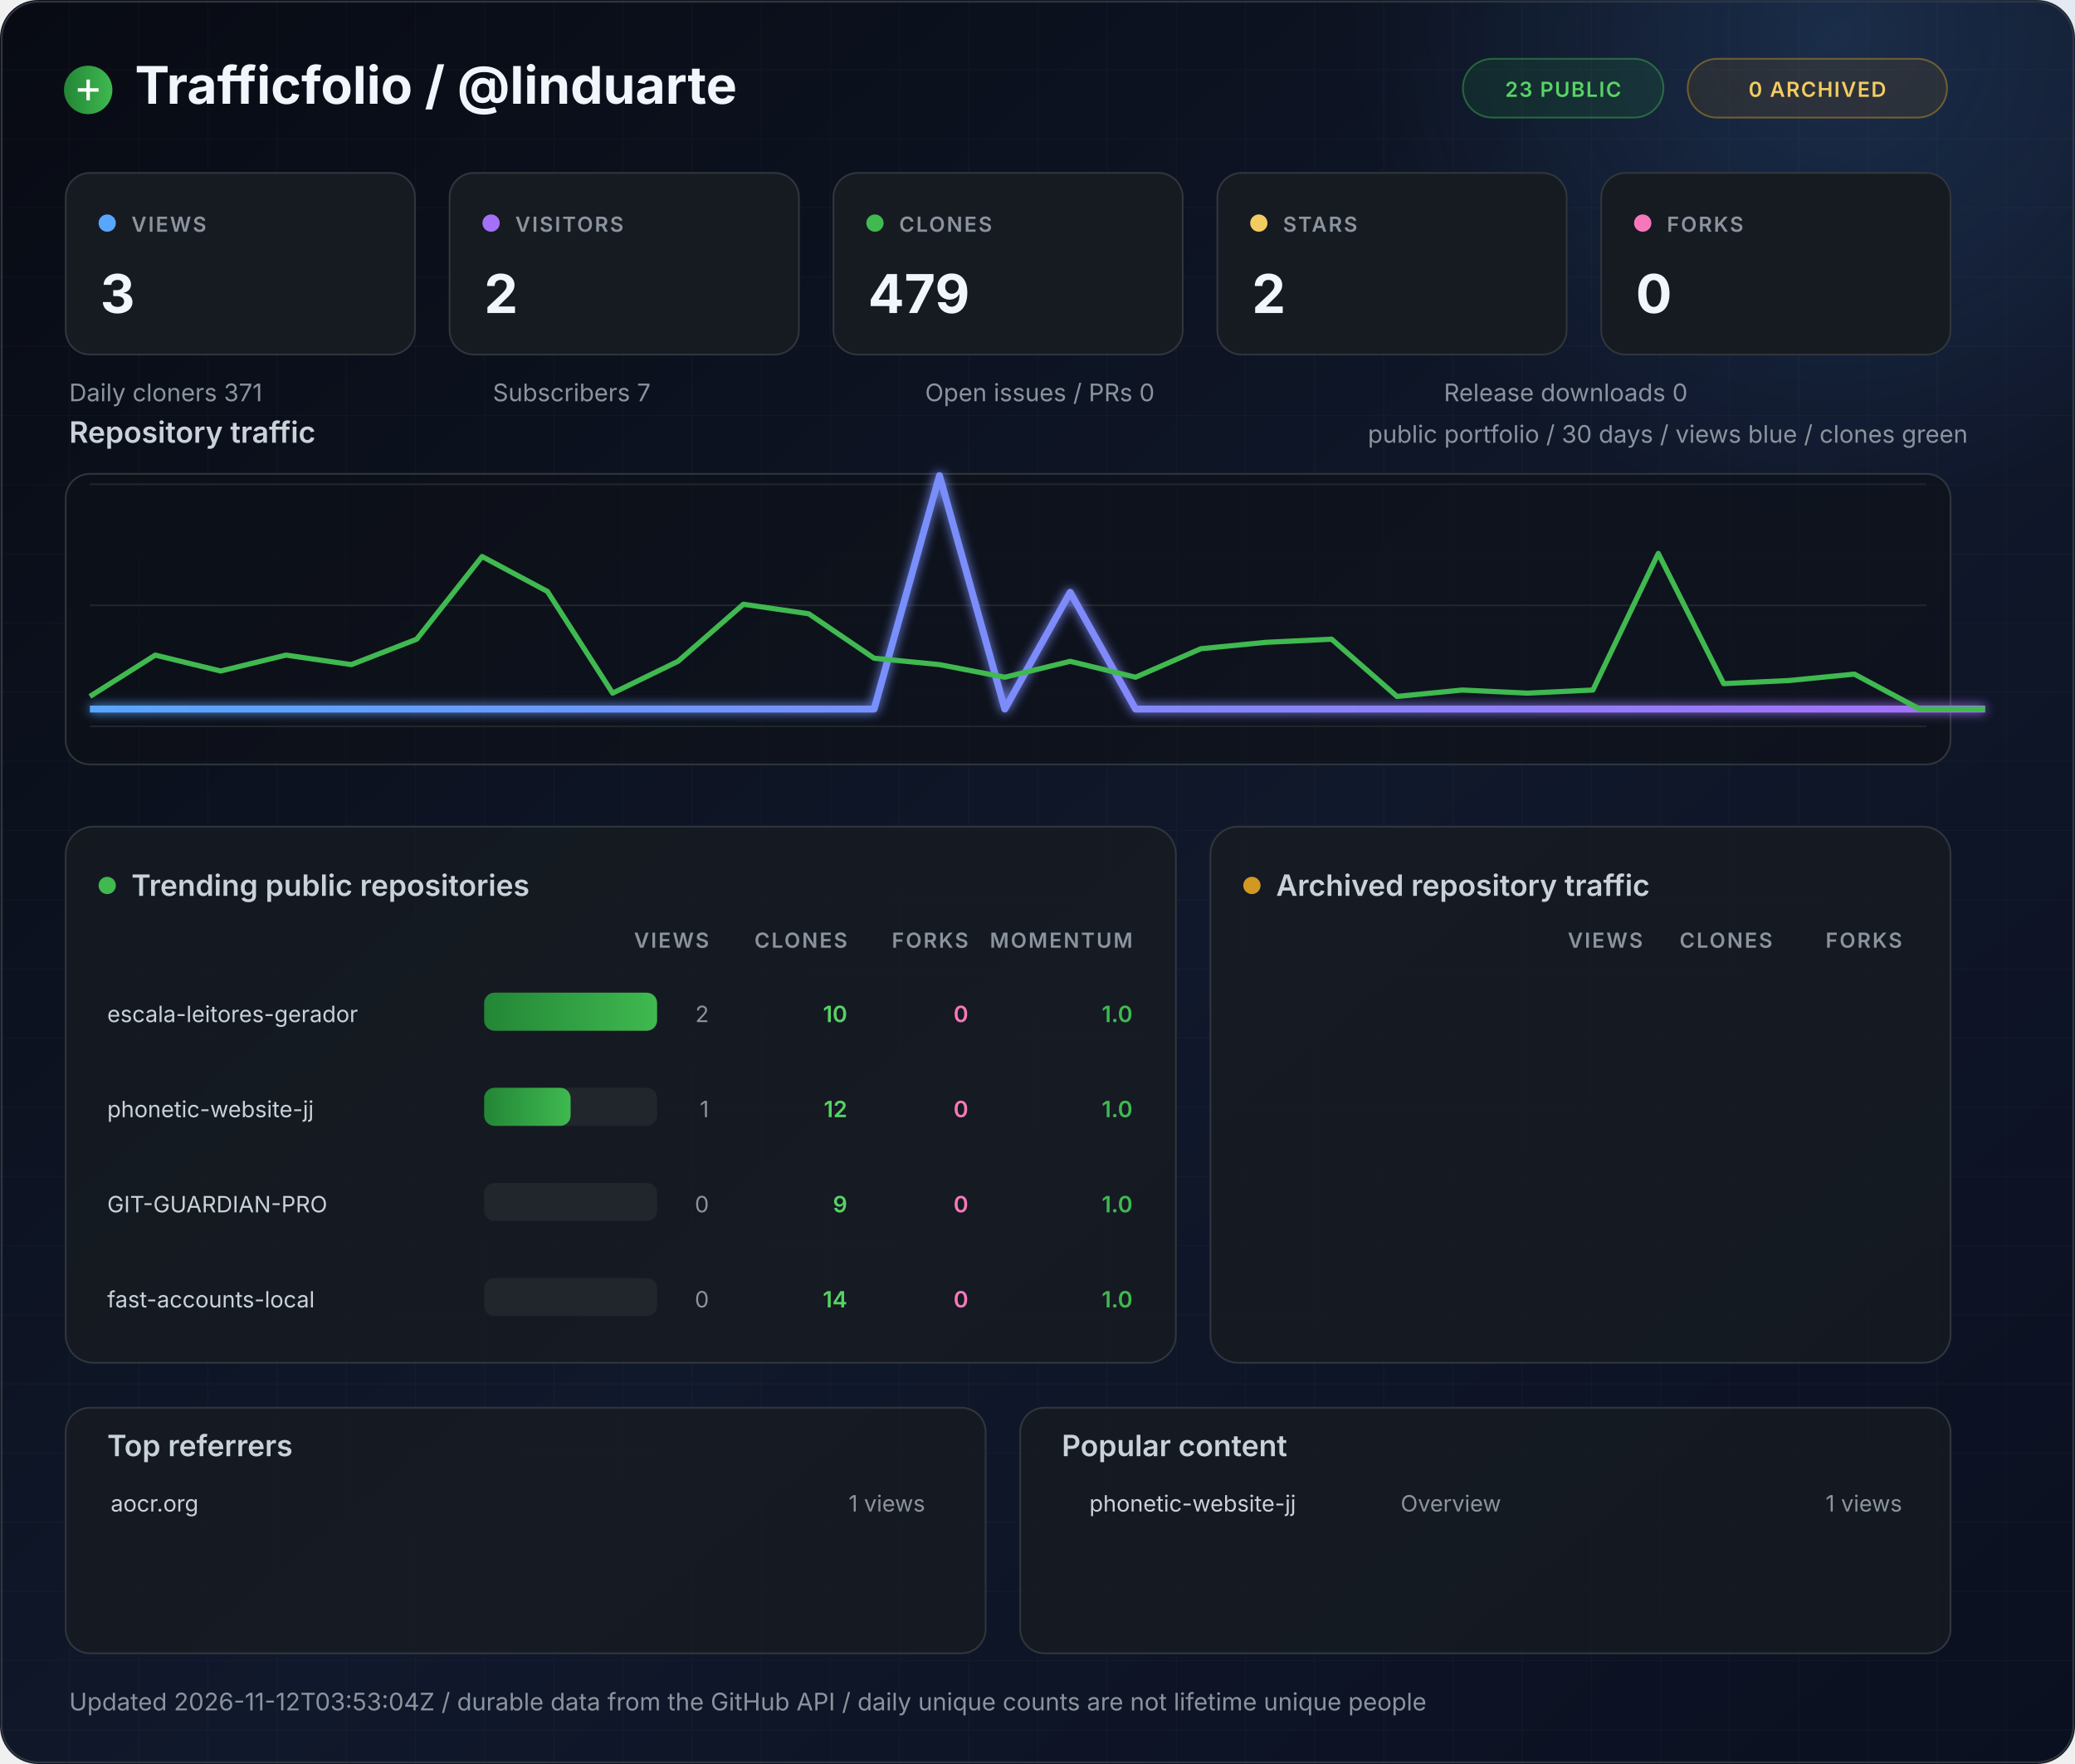
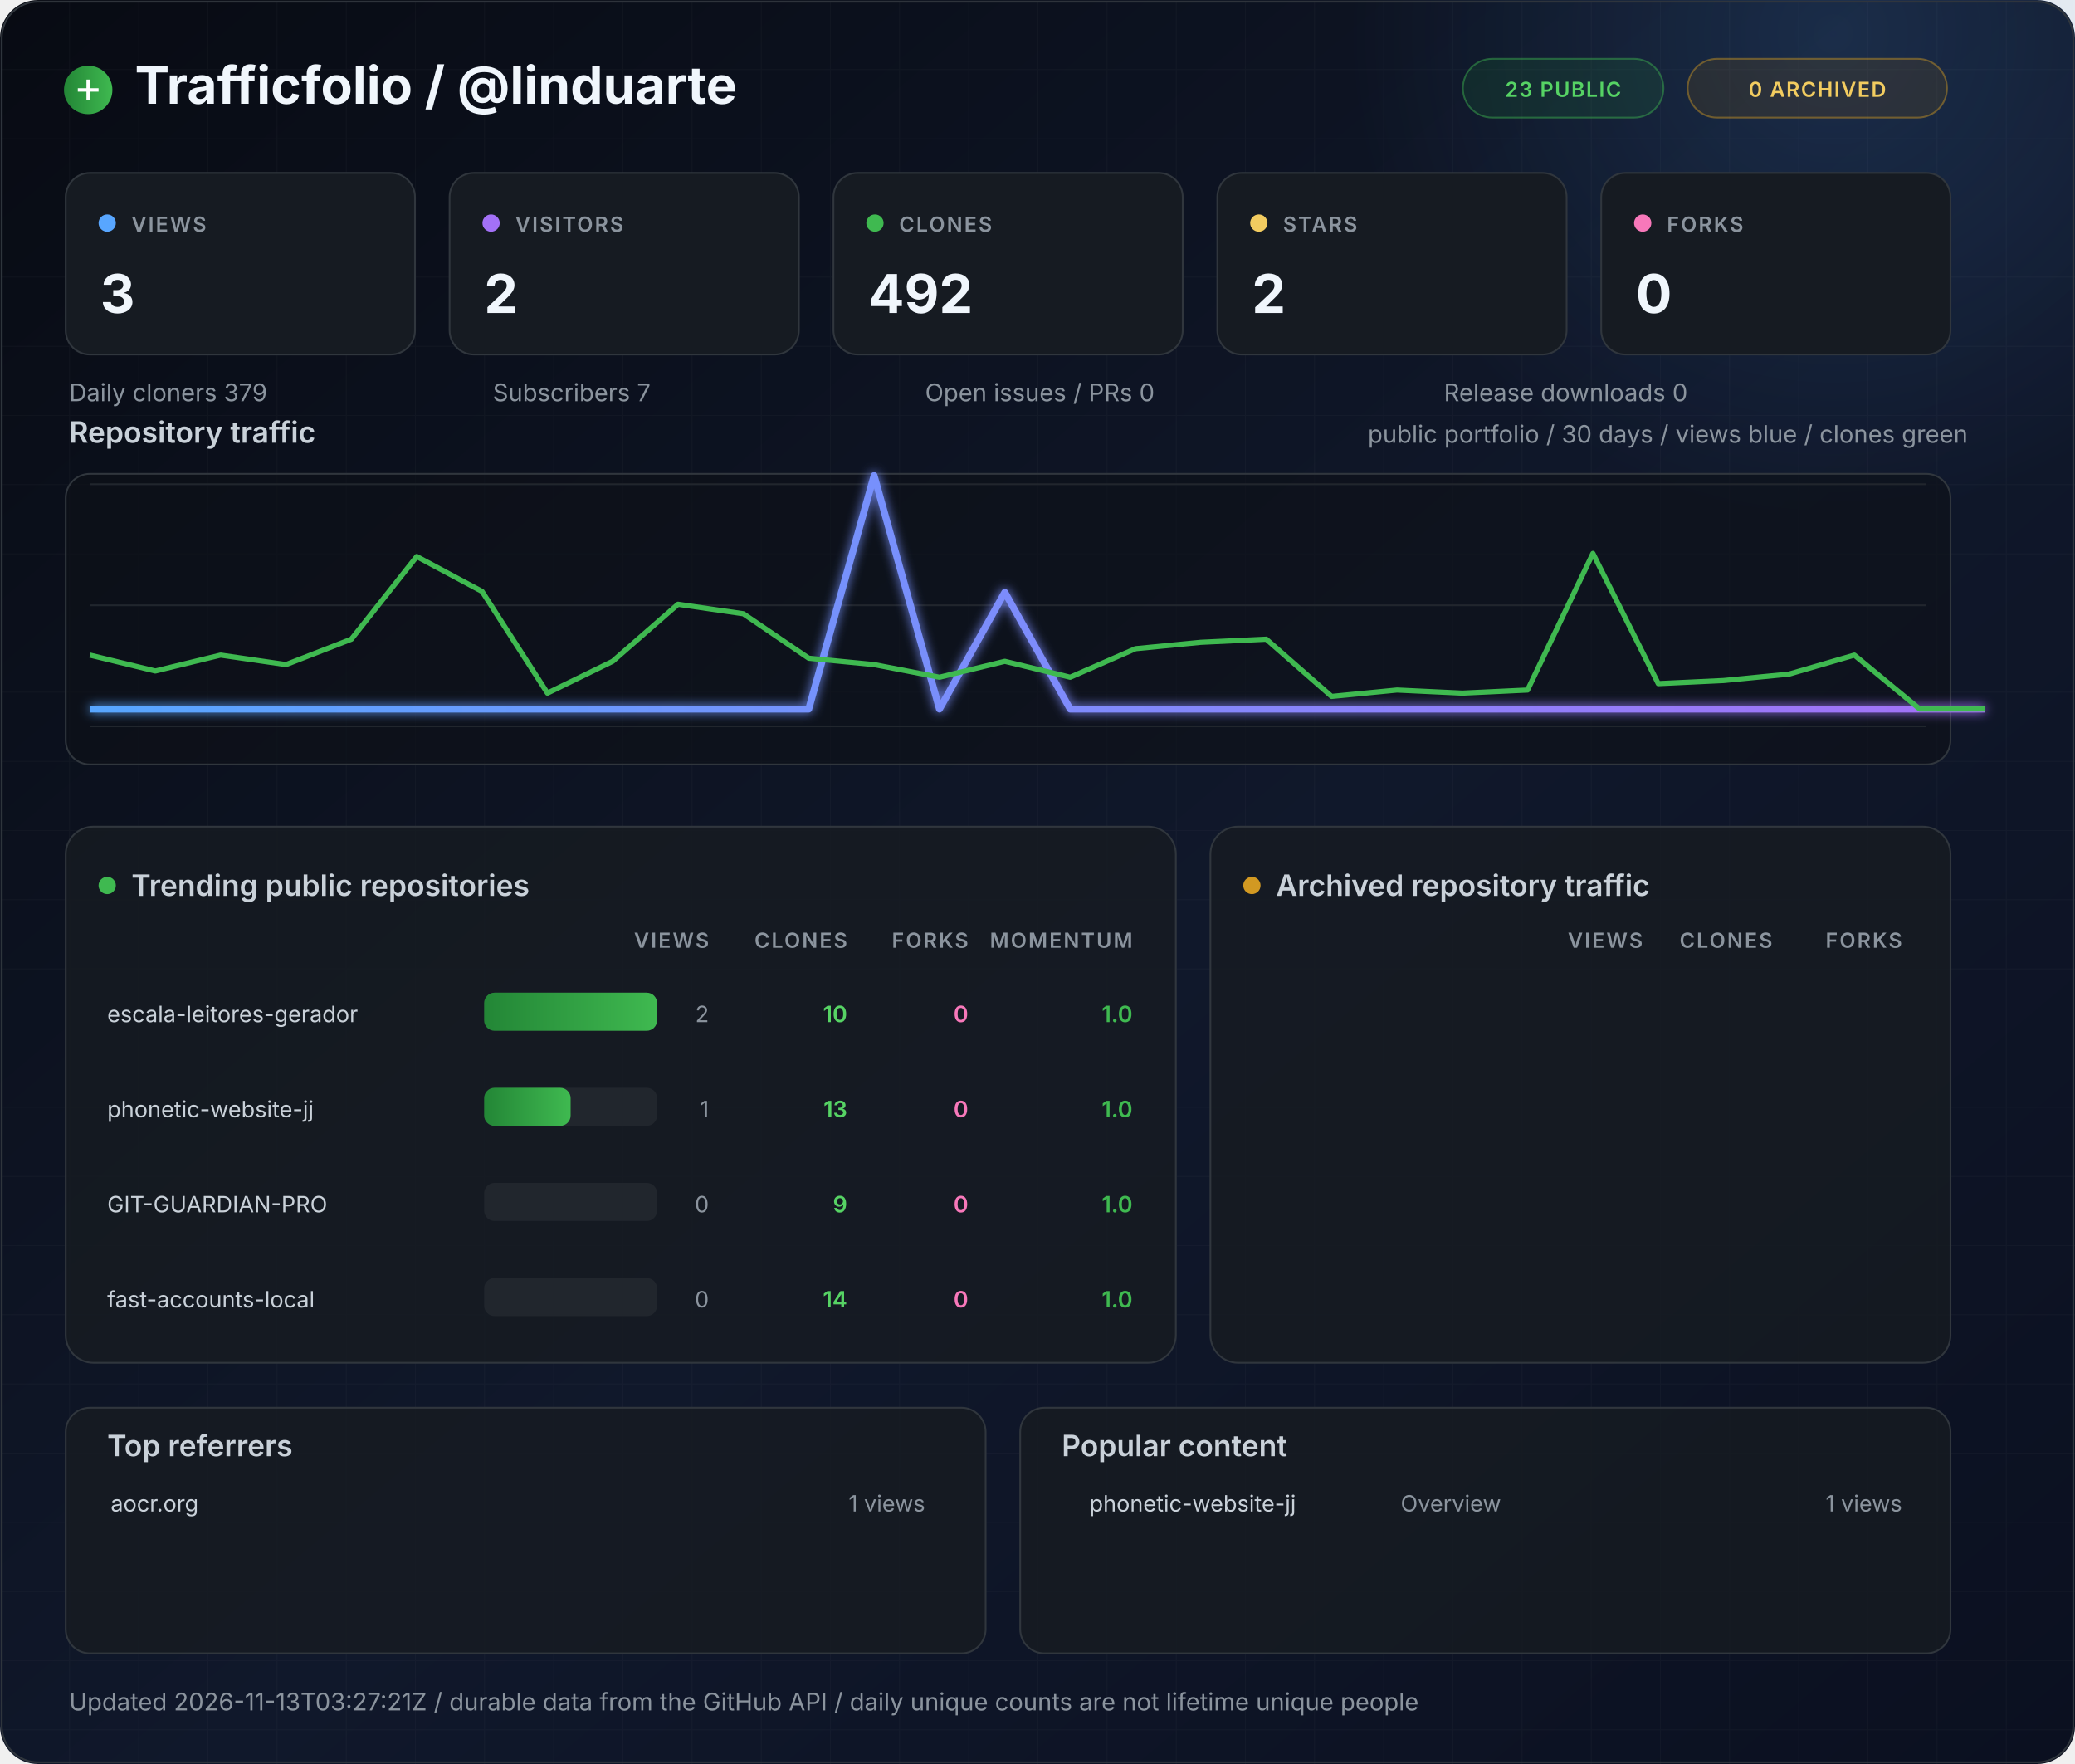
<svg xmlns="http://www.w3.org/2000/svg" width="1200" height="1020" viewBox="0 0 1200 1020" role="img" aria-label="Trafficfolio GitHub analytics dashboard for linduarte">
  <defs>
    <linearGradient id="bg" x1="0" y1="0" x2="1" y2="1">
      <stop stop-color="#080b13" />
      <stop offset=".55" stop-color="#10182b" />
      <stop offset="1" stop-color="#0b1020" />
    </linearGradient>
    <linearGradient id="line" x1="0" y1="0" x2="1" y2="0">
      <stop stop-color="#58a6ff" />
      <stop offset="1" stop-color="#a371f7" />
    </linearGradient>
    <linearGradient id="bar" x1="0" y1="0" x2="1" y2="0">
      <stop stop-color="#238636" />
      <stop offset="1" stop-color="#3fb950" />
    </linearGradient>
    <linearGradient id="archiveBar" x1="0" y1="0" x2="1" y2="0">
      <stop stop-color="#9e6a03" />
      <stop offset="1" stop-color="#f2cc60" />
    </linearGradient>
    <radialGradient id="ambient">
      <stop stop-color="#58a6ff" stop-opacity=".16" />
      <stop offset="1" stop-color="#58a6ff" stop-opacity="0" />
    </radialGradient>
    <pattern id="grid" width="40" height="40" patternUnits="userSpaceOnUse">
      <path d="M40 0H0V40" fill="none" stroke="#ffffff" stroke-opacity=".025" />
    </pattern>
    <filter id="glow">
      <feGaussianBlur stdDeviation="3" result="b" />
      <feMerge>
        <feMergeNode in="b" />
        <feMergeNode in="SourceGraphic" />
      </feMerge>
    </filter>
    <style>
    .title{font:750 30px -apple-system,BlinkMacSystemFont,"Segoe UI",sans-serif;fill:#f0f6fc}
    .subtitle{font:14px -apple-system,BlinkMacSystemFont,"Segoe UI",sans-serif;fill:#8b949e}
    .label{font:600 12px -apple-system,BlinkMacSystemFont,"Segoe UI",sans-serif;fill:#8b949e;letter-spacing:1px}
    .metric{font:700 31px -apple-system,BlinkMacSystemFont,"Segoe UI",sans-serif;fill:#f0f6fc}
    .section{font:600 17px -apple-system,BlinkMacSystemFont,"Segoe UI",sans-serif;fill:#c9d1d9}
    .repo,.value,.trend,.archive,.clone,.fork{font:13px -apple-system,BlinkMacSystemFont,"Segoe UI",sans-serif;fill:#c9d1d9}
    .value{fill:#8b949e} .trend{fill:#3fb950;font-weight:600} .archive{fill:#d29922}
    .clone{fill:#56d364;font-weight:600} .fork{fill:#f778ba;font-weight:600}
    .pill{font:600 12px -apple-system,BlinkMacSystemFont,"Segoe UI",sans-serif;letter-spacing:.7px}
  </style>
  </defs>
  <rect width="1200" height="1020" rx="22" fill="url(#bg)" />
  <rect width="1200" height="1020" rx="22" fill="url(#grid)" />
  <circle cx="1060" cy="20" r="280" fill="url(#ambient)" />
  <rect x="1" y="1" width="1198" height="1018" rx="21" fill="none" stroke="#30363d" />
  <circle cx="51" cy="52" r="14" fill="url(#bar)" />
  <path d="M45 52h12M51 46v12" stroke="#fff" stroke-width="2" />
  <text x="78" y="60" class="title">Trafficfolio / @linduarte</text>
  <rect x="846" y="34" width="116" height="34" rx="17" fill="#238636" fill-opacity=".16" stroke="#3fb950" stroke-opacity=".45" />
  <text x="904" y="56" text-anchor="middle" class="pill" fill="#56d364">23 PUBLIC</text>
  <rect x="976" y="34" width="150" height="34" rx="17" fill="#9e6a03" fill-opacity=".14" stroke="#d29922" stroke-opacity=".45" />
  <text x="1051" y="56" text-anchor="middle" class="pill" fill="#f2cc60">0 ARCHIVED</text>
  <rect x="38" y="100" width="202" height="105" rx="14" fill="#161b22" stroke="#30363d" />
  <circle cx="62" cy="129" r="5" fill="#58a6ff" />
  <text x="76" y="134" class="label">VIEWS</text>
  <text x="58" y="181" class="metric">3</text>
  <rect x="260" y="100" width="202" height="105" rx="14" fill="#161b22" stroke="#30363d" />
  <circle cx="284" cy="129" r="5" fill="#a371f7" />
  <text x="298" y="134" class="label">VISITORS</text>
  <text x="280" y="181" class="metric">2</text>
  <rect x="482" y="100" width="202" height="105" rx="14" fill="#161b22" stroke="#30363d" />
  <circle cx="506" cy="129" r="5" fill="#3fb950" />
  <text x="520" y="134" class="label">CLONES</text>
-   <text x="502" y="181" class="metric">479</text>
+   <text x="502" y="181" class="metric">492</text>
  <rect x="704" y="100" width="202" height="105" rx="14" fill="#161b22" stroke="#30363d" />
  <circle cx="728" cy="129" r="5" fill="#f2cc60" />
  <text x="742" y="134" class="label">STARS</text>
  <text x="724" y="181" class="metric">2</text>
  <rect x="926" y="100" width="202" height="105" rx="14" fill="#161b22" stroke="#30363d" />
  <circle cx="950" cy="129" r="5" fill="#f778ba" />
  <text x="964" y="134" class="label">FORKS</text>
  <text x="946" y="181" class="metric">0</text>
-   <text x="40" y="232" class="subtitle">Daily cloners 371</text>
+   <text x="40" y="232" class="subtitle">Daily cloners 379</text>
  <text x="285" y="232" class="subtitle">Subscribers 7</text>
  <text x="535" y="232" class="subtitle">Open issues / PRs 0</text>
  <text x="835" y="232" class="subtitle">Release downloads 0</text>
  <text x="40" y="256" class="section">Repository traffic</text>
  <text x="1138" y="256" text-anchor="end" class="subtitle">public portfolio / 30 days / views blue / clones green</text>
  <rect x="38" y="274" width="1090" height="168" rx="14" fill="#0d1117" fill-opacity=".62" stroke="#30363d" />
  <line x1="52" y1="420" x2="1114" y2="420" stroke="#21262d" />
  <line x1="52" y1="350" x2="1114" y2="350" stroke="#21262d" />
  <line x1="52" y1="280" x2="1114" y2="280" stroke="#21262d" />
-   <polyline points="52.0,410.0 89.8,410.0 127.6,410.0 165.4,410.0 203.2,410.0 241.0,410.0 278.8,410.0 316.6,410.0 354.3,410.0 392.1,410.0 429.9,410.0 467.7,410.0 505.5,410.0 543.3,275.0 581.1,410.0 618.9,342.5 656.7,410.0 694.5,410.0 732.3,410.0 770.1,410.0 807.9,410.0 845.7,410.0 883.4,410.0 921.2,410.0 959.0,410.0 996.8,410.0 1034.6,410.0 1072.4,410.0 1110.2,410.0 1148.0,410.0" fill="none" stroke="url(#line)" stroke-width="4" stroke-linejoin="round" filter="url(#glow)" />
-   <polyline points="52.0,402.7 89.8,378.8 127.6,388.0 165.4,378.8 203.2,384.3 241.0,369.6 278.8,321.8 316.6,342.0 354.3,400.8 392.1,382.4 429.9,349.4 467.7,354.9 505.5,380.6 543.3,384.3 581.1,391.6 618.9,382.4 656.7,391.6 694.5,375.1 732.3,371.4 770.1,369.6 807.9,402.7 845.7,399.0 883.4,400.8 921.2,399.0 959.0,320.0 996.8,395.3 1034.6,393.5 1072.4,389.8 1110.2,410.0 1148.0,410.0" fill="none" stroke="#3fb950" stroke-width="3" stroke-linejoin="round" />
+   <polyline points="52.0,410.0 89.8,410.0 127.6,410.0 165.4,410.0 203.2,410.0 241.0,410.0 278.8,410.0 316.6,410.0 354.3,410.0 392.1,410.0 429.9,410.0 467.7,410.0 505.5,275.0 543.3,410.0 581.1,342.5 618.9,410.0 656.7,410.0 694.5,410.0 732.3,410.0 770.1,410.0 807.9,410.0 845.7,410.0 883.4,410.0 921.2,410.0 959.0,410.0 996.8,410.0 1034.6,410.0 1072.4,410.0 1110.2,410.0 1148.0,410.0" fill="none" stroke="url(#line)" stroke-width="4" stroke-linejoin="round" filter="url(#glow)" />
+   <polyline points="52.0,378.8 89.8,388.0 127.6,378.8 165.4,384.3 203.2,369.6 241.0,321.8 278.8,342.0 316.6,400.8 354.3,382.4 392.1,349.4 429.9,354.9 467.7,380.6 505.5,384.3 543.3,391.6 581.1,382.4 618.9,391.6 656.7,375.1 694.5,371.4 732.3,369.6 770.1,402.7 807.9,399.0 845.7,400.8 883.4,399.0 921.2,320.0 959.0,395.3 996.8,393.5 1034.6,389.8 1072.4,378.8 1110.2,410.0 1148.0,410.0" fill="none" stroke="#3fb950" stroke-width="3" stroke-linejoin="round" />
  <rect x="38" y="478" width="642" height="310" rx="16" fill="#161b22" fill-opacity=".82" stroke="#30363d" />
  <circle cx="62" cy="512" r="5" fill="#3fb950" />
  <text x="76" y="518" class="section">Trending public repositories</text>
  <text x="410" y="548" text-anchor="end" class="label">VIEWS</text>
  <text x="490" y="548" text-anchor="end" class="label">CLONES</text>
  <text x="560" y="548" text-anchor="end" class="label">FORKS</text>
  <text x="655" y="548" text-anchor="end" class="label">MOMENTUM</text>
  <text x="62" y="591" class="repo">escala-leitores-gerador</text>
  <rect x="280" y="574" width="100" height="22" rx="6" fill="#21262d" />
  <rect x="280" y="574" width="100" height="22" rx="6" fill="url(#bar)" />
  <text x="410" y="591" text-anchor="end" class="value">2</text>
  <text x="490" y="591" text-anchor="end" class="clone">10</text>
  <text x="560" y="591" text-anchor="end" class="fork">0</text>
  <text x="655" y="591" text-anchor="end" class="trend">1.0</text>
  <text x="62" y="646" class="repo">phonetic-website-jj</text>
  <rect x="280" y="629" width="100" height="22" rx="6" fill="#21262d" />
  <rect x="280" y="629" width="50" height="22" rx="6" fill="url(#bar)" />
  <text x="410" y="646" text-anchor="end" class="value">1</text>
-   <text x="490" y="646" text-anchor="end" class="clone">12</text>
+   <text x="490" y="646" text-anchor="end" class="clone">13</text>
  <text x="560" y="646" text-anchor="end" class="fork">0</text>
  <text x="655" y="646" text-anchor="end" class="trend">1.0</text>
  <text x="62" y="701" class="repo">GIT-GUARDIAN-PRO</text>
  <rect x="280" y="684" width="100" height="22" rx="6" fill="#21262d" />
  <rect x="280" y="684" width="0" height="22" rx="6" fill="url(#bar)" />
  <text x="410" y="701" text-anchor="end" class="value">0</text>
  <text x="490" y="701" text-anchor="end" class="clone">9</text>
  <text x="560" y="701" text-anchor="end" class="fork">0</text>
  <text x="655" y="701" text-anchor="end" class="trend">1.0</text>
  <text x="62" y="756" class="repo">fast-accounts-local</text>
  <rect x="280" y="739" width="100" height="22" rx="6" fill="#21262d" />
  <rect x="280" y="739" width="0" height="22" rx="6" fill="url(#bar)" />
  <text x="410" y="756" text-anchor="end" class="value">0</text>
  <text x="490" y="756" text-anchor="end" class="clone">14</text>
  <text x="560" y="756" text-anchor="end" class="fork">0</text>
  <text x="655" y="756" text-anchor="end" class="trend">1.0</text>
  <rect x="700" y="478" width="428" height="310" rx="16" fill="#161b22" fill-opacity=".82" stroke="#30363d" />
  <circle cx="724" cy="512" r="5" fill="#d29922" />
  <text x="738" y="518" class="section">Archived repository traffic</text>
  <text x="950" y="548" text-anchor="end" class="label">VIEWS</text>
  <text x="1025" y="548" text-anchor="end" class="label">CLONES</text>
  <text x="1100" y="548" text-anchor="end" class="label">FORKS</text>
  <rect x="38" y="814" width="532" height="142" rx="14" fill="#161b22" fill-opacity=".82" stroke="#30363d" />
  <text x="62" y="842" class="section">Top referrers</text>
  <text x="64" y="874" class="repo">aocr.org</text>
  <text x="535" y="874" text-anchor="end" class="value">1 views</text>
  <rect x="590" y="814" width="538" height="142" rx="14" fill="#161b22" fill-opacity=".82" stroke="#30363d" />
  <text x="614" y="842" class="section">Popular content</text>
  <text x="630" y="874" class="repo">phonetic-website-jj</text>
  <text x="810" y="874" class="value">Overview</text>
  <text x="1100" y="874" text-anchor="end" class="value">1 views</text>
-   <text x="40" y="989" class="subtitle">Updated 2026-11-12T03:53:04Z / durable data from the GitHub API / daily unique counts are not lifetime unique people</text>
+   <text x="40" y="989" class="subtitle">Updated 2026-11-13T03:27:21Z / durable data from the GitHub API / daily unique counts are not lifetime unique people</text>
</svg>
